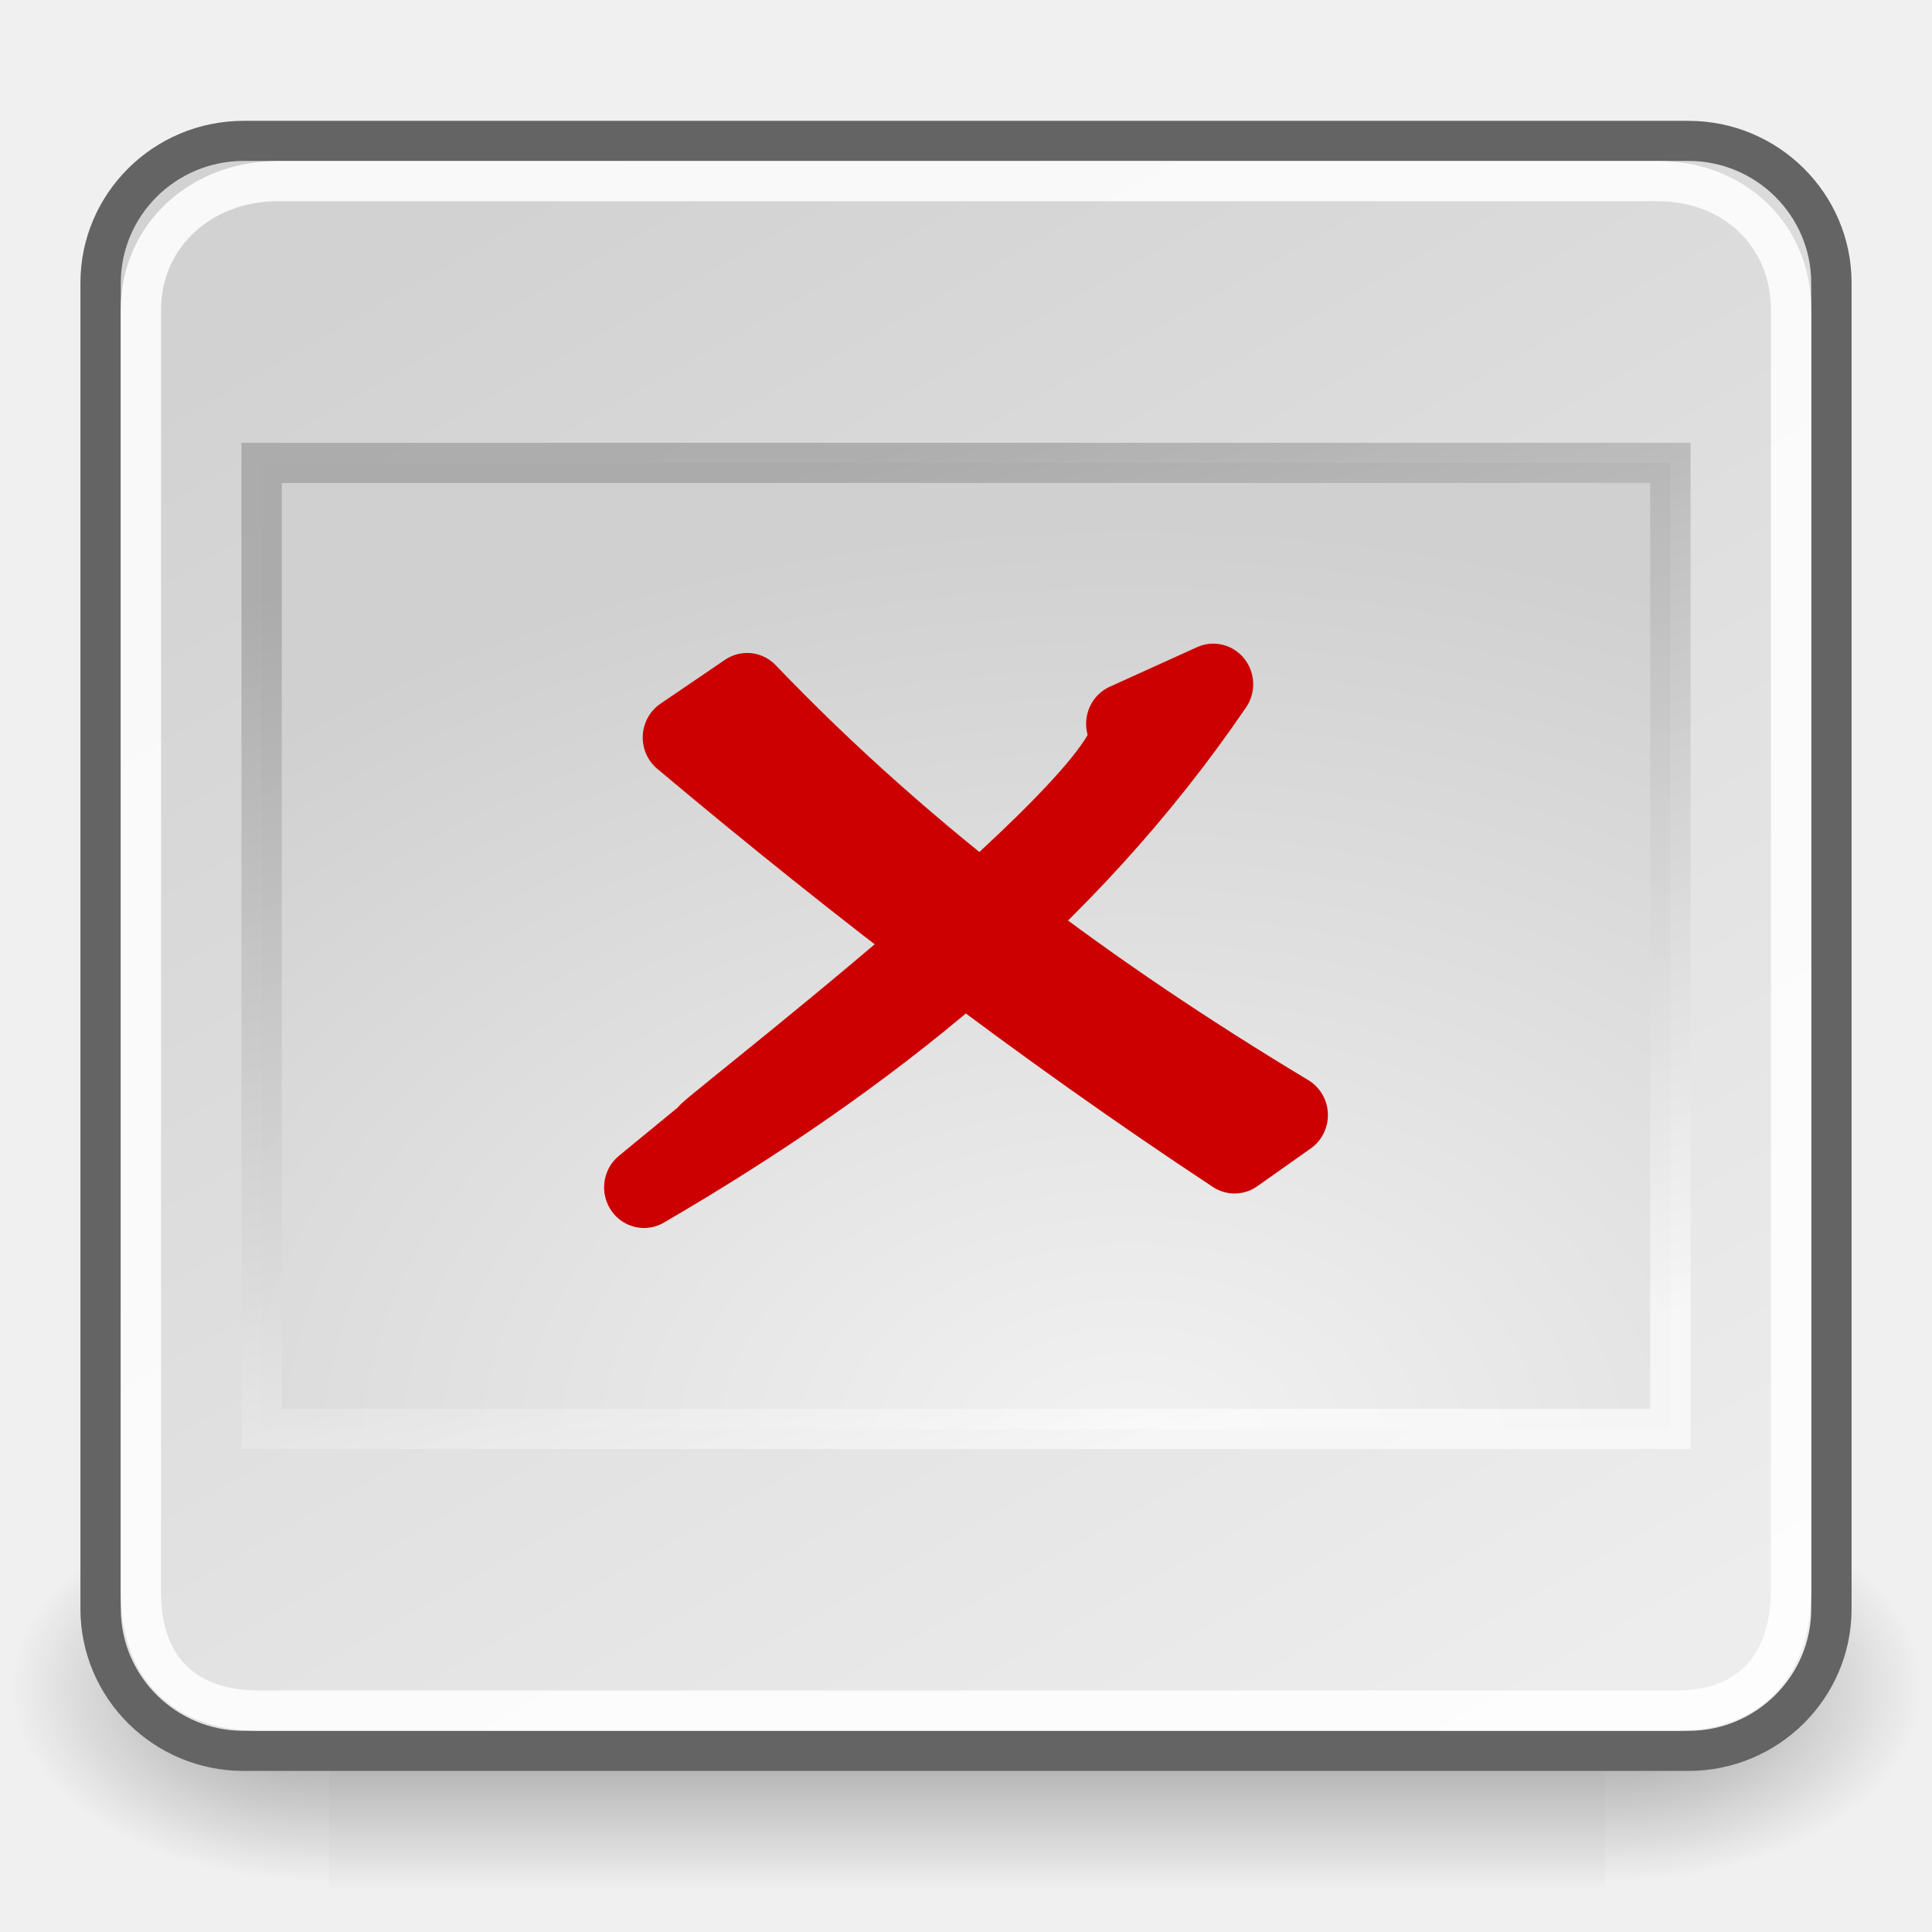
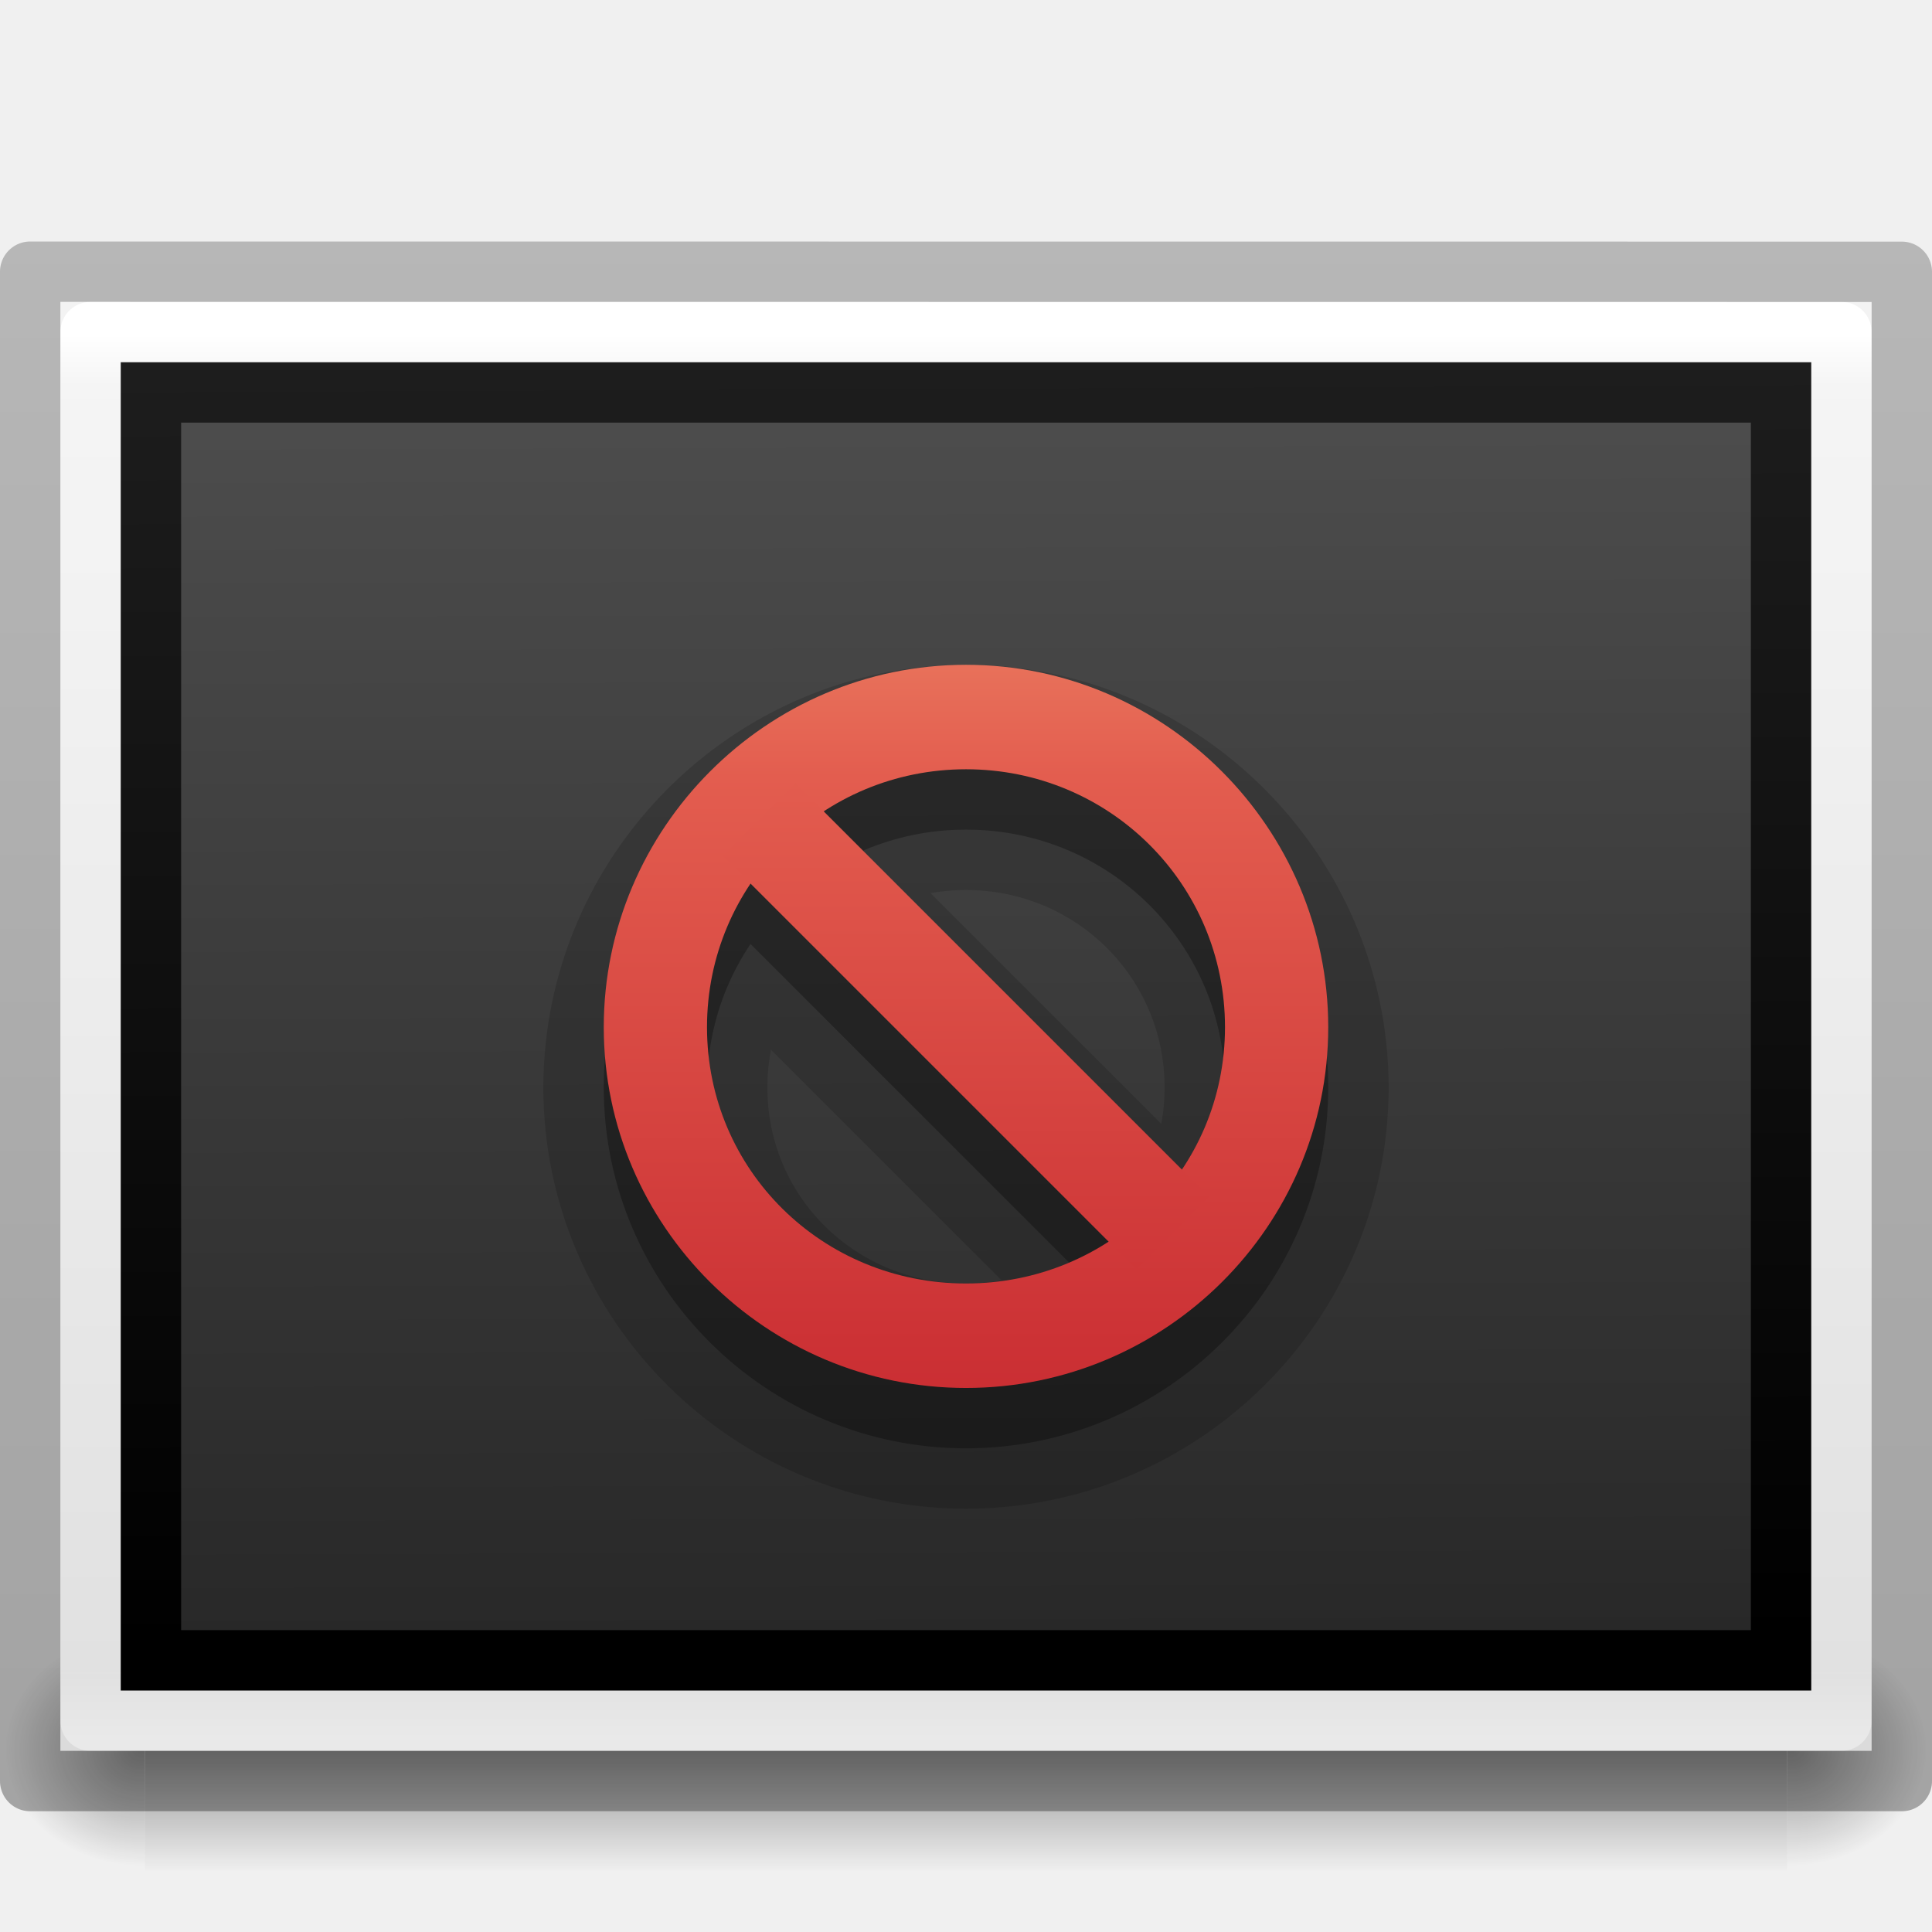
- <svg xmlns="http://www.w3.org/2000/svg" xmlns:xlink="http://www.w3.org/1999/xlink" width="48px" height="48px" id="svg11300">
-   <defs id="defs3">
-     <radialGradient xlink:href="#linearGradient5060" id="radialGradient6719" gradientUnits="userSpaceOnUse" gradientTransform="matrix(-2.774389,0,0,1.969706,112.7623,-872.8854)" cx="605.714" cy="486.648" fx="605.714" fy="486.648" r="117.143" />
+ <svg xmlns="http://www.w3.org/2000/svg" xmlns:xlink="http://www.w3.org/1999/xlink" id="svg2526" height="32" width="32" version="1.0">
+   <defs id="defs2528">
    <linearGradient id="linearGradient5060">
-       <stop style="stop-color:black;stop-opacity:1;" offset="0" id="stop5062" />
-       <stop style="stop-color:black;stop-opacity:0;" offset="1" id="stop5064" />
+       <stop offset="0" style="stop-color:#000000;stop-opacity:1" id="stop5062" />
+       <stop offset="1" style="stop-color:#000000;stop-opacity:0" id="stop5064" />
    </linearGradient>
-     <radialGradient xlink:href="#linearGradient5060" id="radialGradient6717" gradientUnits="userSpaceOnUse" gradientTransform="matrix(2.774389,0,0,1.969706,-1891.633,-872.8854)" cx="605.714" cy="486.648" fx="605.714" fy="486.648" r="117.143" />
    <linearGradient id="linearGradient5048">
-       <stop style="stop-color:black;stop-opacity:0;" offset="0" id="stop5050" />
-       <stop id="stop5056" offset="0.5" style="stop-color:black;stop-opacity:1;" />
-       <stop style="stop-color:black;stop-opacity:0;" offset="1" id="stop5052" />
+       <stop offset="0" style="stop-color:#000000;stop-opacity:0" id="stop5050" />
+       <stop offset="0.5" style="stop-color:#000000;stop-opacity:1" id="stop5056" />
+       <stop offset="1" style="stop-color:#000000;stop-opacity:0" id="stop5052" />
    </linearGradient>
-     <linearGradient xlink:href="#linearGradient5048" id="linearGradient6715" gradientUnits="userSpaceOnUse" gradientTransform="matrix(2.774389,0,0,1.969706,-1892.179,-872.8854)" x1="302.857" y1="366.648" x2="302.857" y2="609.505" />
-     <linearGradient id="linearGradient3563">
-       <stop style="stop-color:#ffffff;stop-opacity:1;" offset="0" id="stop3565" />
-       <stop style="stop-color:#939393;stop-opacity:1;" offset="1" id="stop3567" />
+     <linearGradient gradientTransform="matrix(0.08449704,0,0,0.01235294,-6.539646,38.47082)" gradientUnits="userSpaceOnUse" xlink:href="#linearGradient5048" id="linearGradient3188" y2="609.505" x2="302.857" y1="366.648" x1="302.857" />
+     <radialGradient gradientTransform="matrix(-0.0289166,0,0,0.01235294,21.02689,38.47085)" gradientUnits="userSpaceOnUse" xlink:href="#linearGradient5060" id="radialGradient3190" fy="486.648" fx="605.714" r="117.143" cy="486.648" cx="605.714" />
+     <radialGradient gradientTransform="matrix(0.02891661,0,0,0.01235294,26.9731,38.47085)" gradientUnits="userSpaceOnUse" xlink:href="#linearGradient5060" id="radialGradient3192" fy="486.648" fx="605.714" r="117.143" cy="486.648" cx="605.714" />
+     <linearGradient id="linearGradient3104-6">
+       <stop offset="0" style="stop-color:#000000;stop-opacity:0.318" id="stop3106-3" />
+       <stop offset="1" style="stop-color:#000000;stop-opacity:0.24" id="stop3108-9" />
    </linearGradient>
-     <linearGradient id="linearGradient3555">
-       <stop style="stop-color:#f2f2f2;stop-opacity:1;" offset="0" id="stop3557" />
-       <stop style="stop-color:#d0d0d0;stop-opacity:1;" offset="1" id="stop3559" />
+     <linearGradient id="linearGradient3610-302-9-7-2">
+       <stop offset="0" style="stop-color:#1d1d1d;stop-opacity:1" id="stop3796-3-8-61" />
+       <stop offset="1" style="stop-color:#000000;stop-opacity:1" id="stop3798-1-9-2" />
    </linearGradient>
-     <linearGradient style="stroke-dasharray:none;stroke-miterlimit:4;stroke-width:1.217" y2="36.033" x2="31.081" y1="3.732" x1="12.487" gradientUnits="userSpaceOnUse" id="aigrd1">
-       <stop id="stop16177" style="stop-color:#D2D2D2;stroke-dasharray:none;stroke-miterlimit:4;stroke-width:1.217" offset="0" />
-       <stop id="stop16179" style="stop-color:#EDEDED;stroke-dasharray:none;stroke-miterlimit:4;stroke-width:1.217" offset="1" />
+     <linearGradient id="linearGradient4785-3-5">
+       <stop offset="0" style="stop-color:#262626;stop-opacity:1" id="stop4787-5-0" />
+       <stop offset="1" style="stop-color:#4d4d4d;stop-opacity:1" id="stop4789-1-3" />
    </linearGradient>
-     <linearGradient xlink:href="#aigrd1" id="linearGradient16280" gradientUnits="userSpaceOnUse" x1="12.487" y1="3.732" x2="31.081" y2="36.033" gradientTransform="matrix(1.211383,0,0,1.211383,-2.021433,0.189894)" />
-     <linearGradient id="linearGradient12129">
-       <stop style="stop-color:#000000;stop-opacity:1;" offset="0" id="stop12131" />
-       <stop style="stop-color:#000000;stop-opacity:0;" offset="1" id="stop12133" />
+     <linearGradient id="linearGradient3977-8">
+       <stop offset="0" style="stop-color:#ffffff;stop-opacity:1" id="stop3979-4" />
+       <stop offset="0.036" style="stop-color:#ffffff;stop-opacity:0.235" id="stop3981-7" />
+       <stop offset="0.951" style="stop-color:#ffffff;stop-opacity:0.157" id="stop3983-56" />
+       <stop offset="1" style="stop-color:#ffffff;stop-opacity:0.392" id="stop3985-7" />
    </linearGradient>
-     <radialGradient xlink:href="#linearGradient12129" id="radialGradient12135" cx="24.218" cy="41.636" fx="24.218" fy="41.636" r="22.097" gradientTransform="matrix(1,0,0,0.184,0,33.97501)" gradientUnits="userSpaceOnUse" />
-     <radialGradient xlink:href="#linearGradient3555" id="radialGradient3561" cx="26.728" cy="38.349" fx="26.728" fy="38.349" r="17.926" gradientTransform="matrix(1.848501,-1.547102e-23,1.227926e-24,1.289078,-21.29931,-13.68176)" gradientUnits="userSpaceOnUse" />
-     <linearGradient xlink:href="#linearGradient3563" id="linearGradient3569" x1="28.107" y1="34.869" x2="22.169" y2="9.866" gradientUnits="userSpaceOnUse" gradientTransform="translate(-1.056826e-16,0.883885)" />
+     <linearGradient id="linearGradient3600-7">
+       <stop offset="0" style="stop-color:#f4f4f4;stop-opacity:1" id="stop3602-2" />
+       <stop offset="1" style="stop-color:#dbdbdb;stop-opacity:1" id="stop3604-8" />
+     </linearGradient>
+     <linearGradient gradientTransform="matrix(0.7152117,0,0,0.5083619,47.36335,2.524216)" gradientUnits="userSpaceOnUse" xlink:href="#linearGradient3104-6" id="linearGradient3285" y2="2.906" x2="-51.786" y1="50.786" x1="-51.786" />
+     <linearGradient gradientTransform="matrix(-0.339203,4.8907845e-4,0.00125558,-0.2670433,38.93525,32.23662)" gradientUnits="userSpaceOnUse" xlink:href="#linearGradient4785-3-5" id="linearGradient3291" y2="96.253" x2="45.567" y1="15.27" x1="45.414" />
+     <linearGradient gradientTransform="matrix(-0.7700459,0.00111029,0.00366806,-0.7801405,-2.43265,-4.10784)" gradientUnits="userSpaceOnUse" xlink:href="#linearGradient3610-302-9-7-2" id="linearGradient3293" y2="-40.164" x2="-24.098" y1="-13.091" x1="-24.032" />
+     <linearGradient gradientTransform="matrix(0.7837838,0,0,0.6216216,-2.810809,2.081085)" gradientUnits="userSpaceOnUse" xlink:href="#linearGradient3977-8" id="linearGradient3296" y2="43" x2="24" y1="5.564" x1="24" />
+     <linearGradient gradientTransform="matrix(0.8571408,0,0,0.5214806,-4.571385,3.684463)" gradientUnits="userSpaceOnUse" xlink:href="#linearGradient3600-7" id="linearGradient3299" y2="47.013" x2="25.132" y1="0.985" x1="25.132" />
+     <linearGradient id="linearGradient3242-59-5">
+       <stop offset="0" style="stop-color:#f8b17e;stop-opacity:1" id="stop3244-9-4" />
+       <stop offset="0.262" style="stop-color:#e35d4f;stop-opacity:1" id="stop3246-7-4" />
+       <stop offset="0.661" style="stop-color:#c6262e;stop-opacity:1" id="stop3248-87-0" />
+       <stop offset="1" style="stop-color:#690b54;stop-opacity:1" id="stop3250-2-0" />
+     </linearGradient>
+     <linearGradient gradientUnits="userSpaceOnUse" xlink:href="#linearGradient3242-59-5" id="linearGradient4421" y2="635.009" x2="229.01" y1="600.009" x1="229.01" />
+     <linearGradient gradientTransform="translate(-0.1031,-0.1286)" gradientUnits="userSpaceOnUse" xlink:href="#linearGradient3242-59-5" id="linearGradient4423" y2="635.009" x2="229.01" y1="600.009" x1="229.01" />
+     <linearGradient gradientUnits="userSpaceOnUse" xlink:href="#linearGradient3242-59-5" id="linearGradient4425" y2="635.009" x2="229.01" y1="600.009" x1="229.01" />
  </defs>
-   <g id="layer1">
-     <g style="display:inline" transform="matrix(2.367169e-2,0,0,2.086758e-2,45.08634,40.14468)" id="g6707">
-       <rect style="opacity:0.402;color:black;fill:url(#linearGradient6715);fill-opacity:1;fill-rule:nonzero;stroke:none;stroke-width:1;stroke-linecap:round;stroke-linejoin:miter;marker:none;marker-start:none;marker-mid:none;marker-end:none;stroke-miterlimit:4;stroke-dasharray:none;stroke-dashoffset:0;stroke-opacity:1;visibility:visible;display:inline;overflow:visible" id="rect6709" width="1339.633" height="478.357" x="-1559.252" y="-150.697" />
-       <path style="opacity:0.402;color:black;fill:url(#radialGradient6717);fill-opacity:1;fill-rule:nonzero;stroke:none;stroke-width:1;stroke-linecap:round;stroke-linejoin:miter;marker:none;marker-start:none;marker-mid:none;marker-end:none;stroke-miterlimit:4;stroke-dasharray:none;stroke-dashoffset:0;stroke-opacity:1;visibility:visible;display:inline;overflow:visible" d="M -219.619,-150.68 C -219.619,-150.68 -219.619,327.65 -219.619,327.65 C -76.745,328.551 125.781,220.481 125.781,88.454 C 125.781,-43.572 -33.655,-150.68 -219.619,-150.68 z " id="path6711" />
-       <path id="path6713" d="M -1559.252,-150.68 C -1559.252,-150.68 -1559.252,327.65 -1559.252,327.65 C -1702.127,328.551 -1904.652,220.481 -1904.652,88.454 C -1904.652,-43.572 -1745.216,-150.68 -1559.252,-150.68 z " style="opacity:0.402;color:black;fill:url(#radialGradient6719);fill-opacity:1;fill-rule:nonzero;stroke:none;stroke-width:1;stroke-linecap:round;stroke-linejoin:miter;marker:none;marker-start:none;marker-mid:none;marker-end:none;stroke-miterlimit:4;stroke-dasharray:none;stroke-dashoffset:0;stroke-opacity:1;visibility:visible;display:inline;overflow:visible" />
-     </g>
-     <path id="path16181" d="M 45.344,39.904 C 45.344,41.842 43.769,43.417 41.831,43.417 L 6.337,43.417 C 4.399,43.417 2.824,41.842 2.824,39.904 L 2.824,7.095 C 2.824,5.157 4.399,3.582 6.337,3.582 L 41.831,3.582 C 43.769,3.582 45.344,5.157 45.344,7.095 L 45.344,39.904 L 45.344,39.904 z " style="fill:url(#linearGradient16280);fill-rule:nonzero;stroke:#646464;stroke-width:0.992;stroke-miterlimit:4;stroke-dasharray:none;stroke-opacity:1" transform="matrix(1.011299,0,0,1.004137,-0.356015,-9.658587e-2)" />
-     <path style="fill:url(#radialGradient3561);fill-opacity:1;fill-rule:nonzero;stroke:url(#linearGradient3569);stroke-width:0.998;stroke-miterlimit:4;stroke-dasharray:none;stroke-opacity:0.617" d="M 41.468,35.252 L 6.615,35.252 L 6.615,11.25 L 41.468,11.25 L 41.468,35.252 L 41.468,35.252 z " id="path12125" transform="matrix(1.004226,0,0,0.9999,-0.143226,0.251056)" />
-     <path style="fill:none;fill-rule:nonzero;stroke:#ffffff;stroke-width:0.997;stroke-miterlimit:4;stroke-dasharray:none;stroke-opacity:0.86" d="M 44.48,39.328 C 44.48,41.188 43.5,42.345 41.64,42.345 L 6.616,42.345 C 4.757,42.345 3.688,41.276 3.688,39.417 L 3.688,7.597 C 3.688,5.738 5.199,4.404 7.058,4.404 L 41.198,4.404 C 43.058,4.404 44.48,5.738 44.48,7.597 L 44.48,38.975 L 44.48,39.328 z " id="path11975" transform="matrix(1.005089,0,0,1.001536,-0.206445,8.971654e-2)" />
-     <g id="g3551" transform="matrix(0.751031,0,0,0.764054,10.06196,10.18347)">
-       <path d="M 11.319,9.224 C 16.642,14.693 22.769,19.124 29.211,22.931 L 27.442,24.16 C 21.102,20.045 15.053,15.499 9.184,10.652 L 11.319,9.224 z " id="path2565" style="opacity:1;color:#000000;fill:#cc0000;fill-opacity:1;fill-rule:nonzero;stroke:#cc0000;stroke-width:2.64;stroke-linecap:round;stroke-linejoin:round;marker:none;marker-start:none;marker-mid:none;marker-end:none;stroke-miterlimit:4;stroke-dasharray:none;stroke-dashoffset:0;stroke-opacity:1;visibility:visible;display:inline;overflow:visible" />
-       <path d="M 26.739,8.921 C 21.868,15.953 15.247,21.081 7.907,25.282 L 10.088,23.521 C 8.724,24.379 25.574,11.804 23.852,10.208 L 26.739,8.921 z " id="path2575" style="opacity:1;color:#000000;fill:#cc0000;fill-opacity:1;fill-rule:nonzero;stroke:#cc0000;stroke-width:2.64;stroke-linecap:round;stroke-linejoin:round;marker:none;marker-start:none;marker-mid:none;marker-end:none;stroke-miterlimit:4;stroke-dasharray:none;stroke-dashoffset:0;stroke-opacity:1;visibility:visible;display:inline;overflow:visible" />
-     </g>
+   <g style="opacity:0.4" id="g3257" transform="matrix(0.6666592,0,0,1.333333,1.792e-4,-30.33333)">
+     <rect style="fill:url(#linearGradient3188);fill-opacity:1;fill-rule:nonzero;stroke:none;stroke-width:1;marker:none;visibility:visible;display:inline;overflow:visible" id="rect2879" y="43" x="3.6" height="3" width="40.8" />
+     <path style="fill:url(#radialGradient3190);fill-opacity:1;fill-rule:nonzero;stroke:none;stroke-width:1;marker:none;visibility:visible;display:inline;overflow:visible" id="path2881" d="m 3.6,43 c 0,0 0,3 0,3 C 2.111,46.006 0,45.328 0,44.5 0,43.672 1.662,43 3.6,43 z" />
+     <path style="fill:url(#radialGradient3192);fill-opacity:1;fill-rule:nonzero;stroke:none;stroke-width:1;marker:none;visibility:visible;display:inline;overflow:visible" id="path2883" d="m 44.4,43 c 0,0 0,3 0,3 1.489,0.006 3.6,-0.672 3.6,-1.5 0,-0.828 -1.662,-1.5 -3.6,-1.5 z" />
+   </g>
+   <path style="fill:url(#linearGradient3299);fill-opacity:1;stroke:none;display:inline" id="path4160" d="m 1,5 c 6.875,0 30,0.002 30,0.002 l 3.6e-5,23.998 c 0,0 -20,0 -30,0 0,-8 0,-16 0,-24 z" />
+   <path style="fill:none;stroke:url(#linearGradient3296);stroke-width:1;stroke-linecap:round;stroke-linejoin:round;stroke-miterlimit:4;stroke-opacity:1;stroke-dasharray:none;stroke-dashoffset:0" id="rect6741-1" d="m 30.5,28.5 -29,0 0,-23 29,0 z" />
+   <path style="fill:url(#linearGradient3291);fill-opacity:1;stroke:url(#linearGradient3293);stroke-width:1;stroke-linecap:round;stroke-linejoin:miter;stroke-miterlimit:4;stroke-opacity:1;stroke-dasharray:none" id="rect3582-50-4-3" d="m 29.5,27.5 -27,0 2e-6,-21 27,2e-6 z" />
+   <path style="fill:none;stroke:url(#linearGradient3285);stroke-width:1;stroke-linecap:butt;stroke-linejoin:round;stroke-miterlimit:4;stroke-opacity:1;stroke-dasharray:none;stroke-dashoffset:0;display:inline" id="path4160-6-1" d="m 0.5,4.5 c 7.104,0 31,0.002 31,0.002 l 3.2e-5,24.998 c 0,0 -20.667,0 -31,0 0,-8.333 0,-16.667 0,-25 z" />
+   <g transform="matrix(-0.8562499,0,0,0.8562499,211.2335,-507.7499)" id="g4249" style="color:#000000;display:inline;overflow:visible;visibility:visible;fill:#000000;fill-opacity:1;fill-rule:nonzero;stroke:none;marker:none;enable-background:accumulate;opacity:0.3">
+     <path d="m 228.01,607.02 c -3.86,0 -7.007,3.166 -7.007,7.01 0,3.844 3.147,6.979 7.007,6.979 3.86,0 7.007,-3.134 7.007,-6.979 0,-3.844 -3.147,-7.01 -7.007,-7.01 z m 0,2.021 c 2.777,0 5.01,2.224 5.01,4.989 0,2.766 -2.233,4.958 -5.01,4.958 -2.777,0 -5.01,-2.192 -5.01,-4.958 0,-2.766 2.233,-4.989 5.01,-4.989 z" id="path4251" style="color:#000000;text-indent:0;text-transform:none;block-progression:tb;display:inline;overflow:visible;visibility:visible;fill:#000000;fill-opacity:1;fill-rule:nonzero;stroke:none;marker:none;enable-background:accumulate" />
+     <path d="m 231.307,609.311 -8,8 1.406,1.406 8,-8 -1.406,-1.406 z" id="path4253" style="color:#000000;text-indent:0;text-transform:none;block-progression:tb;display:inline;overflow:visible;visibility:visible;fill:#000000;fill-opacity:1;fill-rule:nonzero;stroke:none;marker:none;enable-background:accumulate" />
+   </g>
+   <g style="color:#000000;display:inline;overflow:visible;visibility:visible;fill:#000000;fill-opacity:1;fill-rule:nonzero;stroke:#000000;marker:none;enable-background:accumulate;opacity:0.15;stroke-width:2.336;stroke-miterlimit:4;stroke-dasharray:none;stroke-opacity:1" id="g4261" transform="matrix(-0.8562499,0,0,0.8562499,211.2335,-507.7499)">
+     <path style="color:#000000;text-indent:0;text-transform:none;block-progression:tb;display:inline;overflow:visible;visibility:visible;fill:#000000;fill-opacity:1;fill-rule:nonzero;stroke:#000000;marker:none;enable-background:accumulate;stroke-width:2.336;stroke-miterlimit:4;stroke-dasharray:none;stroke-opacity:1" id="path4263" d="m 228.01,607.02 c -3.86,0 -7.007,3.166 -7.007,7.01 0,3.844 3.147,6.979 7.007,6.979 3.86,0 7.007,-3.134 7.007,-6.979 0,-3.844 -3.147,-7.01 -7.007,-7.01 z m 0,2.021 c 2.777,0 5.01,2.224 5.01,4.989 0,2.766 -2.233,4.958 -5.01,4.958 -2.777,0 -5.01,-2.192 -5.01,-4.958 0,-2.766 2.233,-4.989 5.01,-4.989 z" />
+     <path style="color:#000000;text-indent:0;text-transform:none;block-progression:tb;display:inline;overflow:visible;visibility:visible;fill:#000000;fill-opacity:1;fill-rule:nonzero;stroke:#000000;marker:none;enable-background:accumulate;stroke-width:2.336;stroke-miterlimit:4;stroke-dasharray:none;stroke-opacity:1" id="path4265" d="m 231.307,609.311 -8,8 1.406,1.406 8,-8 -1.406,-1.406 z" />
+   </g>
+   <g style="color:#000000;display:inline;overflow:visible;visibility:visible;fill:url(#linearGradient4425);fill-opacity:1;fill-rule:nonzero;stroke:none;marker:none;enable-background:accumulate" id="layer12" transform="matrix(-0.8562499,0,0,0.8562499,211.2335,-508.7499)">
+     <path style="color:#000000;text-indent:0;text-transform:none;block-progression:tb;display:inline;overflow:visible;visibility:visible;fill:url(#linearGradient4421);fill-opacity:1;fill-rule:nonzero;stroke:none;marker:none;enable-background:accumulate" id="path4222" d="m 228.01,607.02 c -3.86,0 -7.007,3.166 -7.007,7.01 0,3.844 3.147,6.979 7.007,6.979 3.86,0 7.007,-3.134 7.007,-6.979 0,-3.844 -3.147,-7.01 -7.007,-7.01 z m 0,2.021 c 2.777,0 5.01,2.224 5.01,4.989 0,2.766 -2.233,4.958 -5.01,4.958 -2.777,0 -5.01,-2.192 -5.01,-4.958 0,-2.766 2.233,-4.989 5.01,-4.989 z" />
+     <path style="color:#000000;text-indent:0;text-transform:none;block-progression:tb;display:inline;overflow:visible;visibility:visible;fill:url(#linearGradient4423);fill-opacity:1;fill-rule:nonzero;stroke:none;marker:none;enable-background:accumulate" id="path4992" d="m 231.307,609.311 -8,8 1.406,1.406 8,-8 -1.406,-1.406 z" />
  </g>
</svg>
